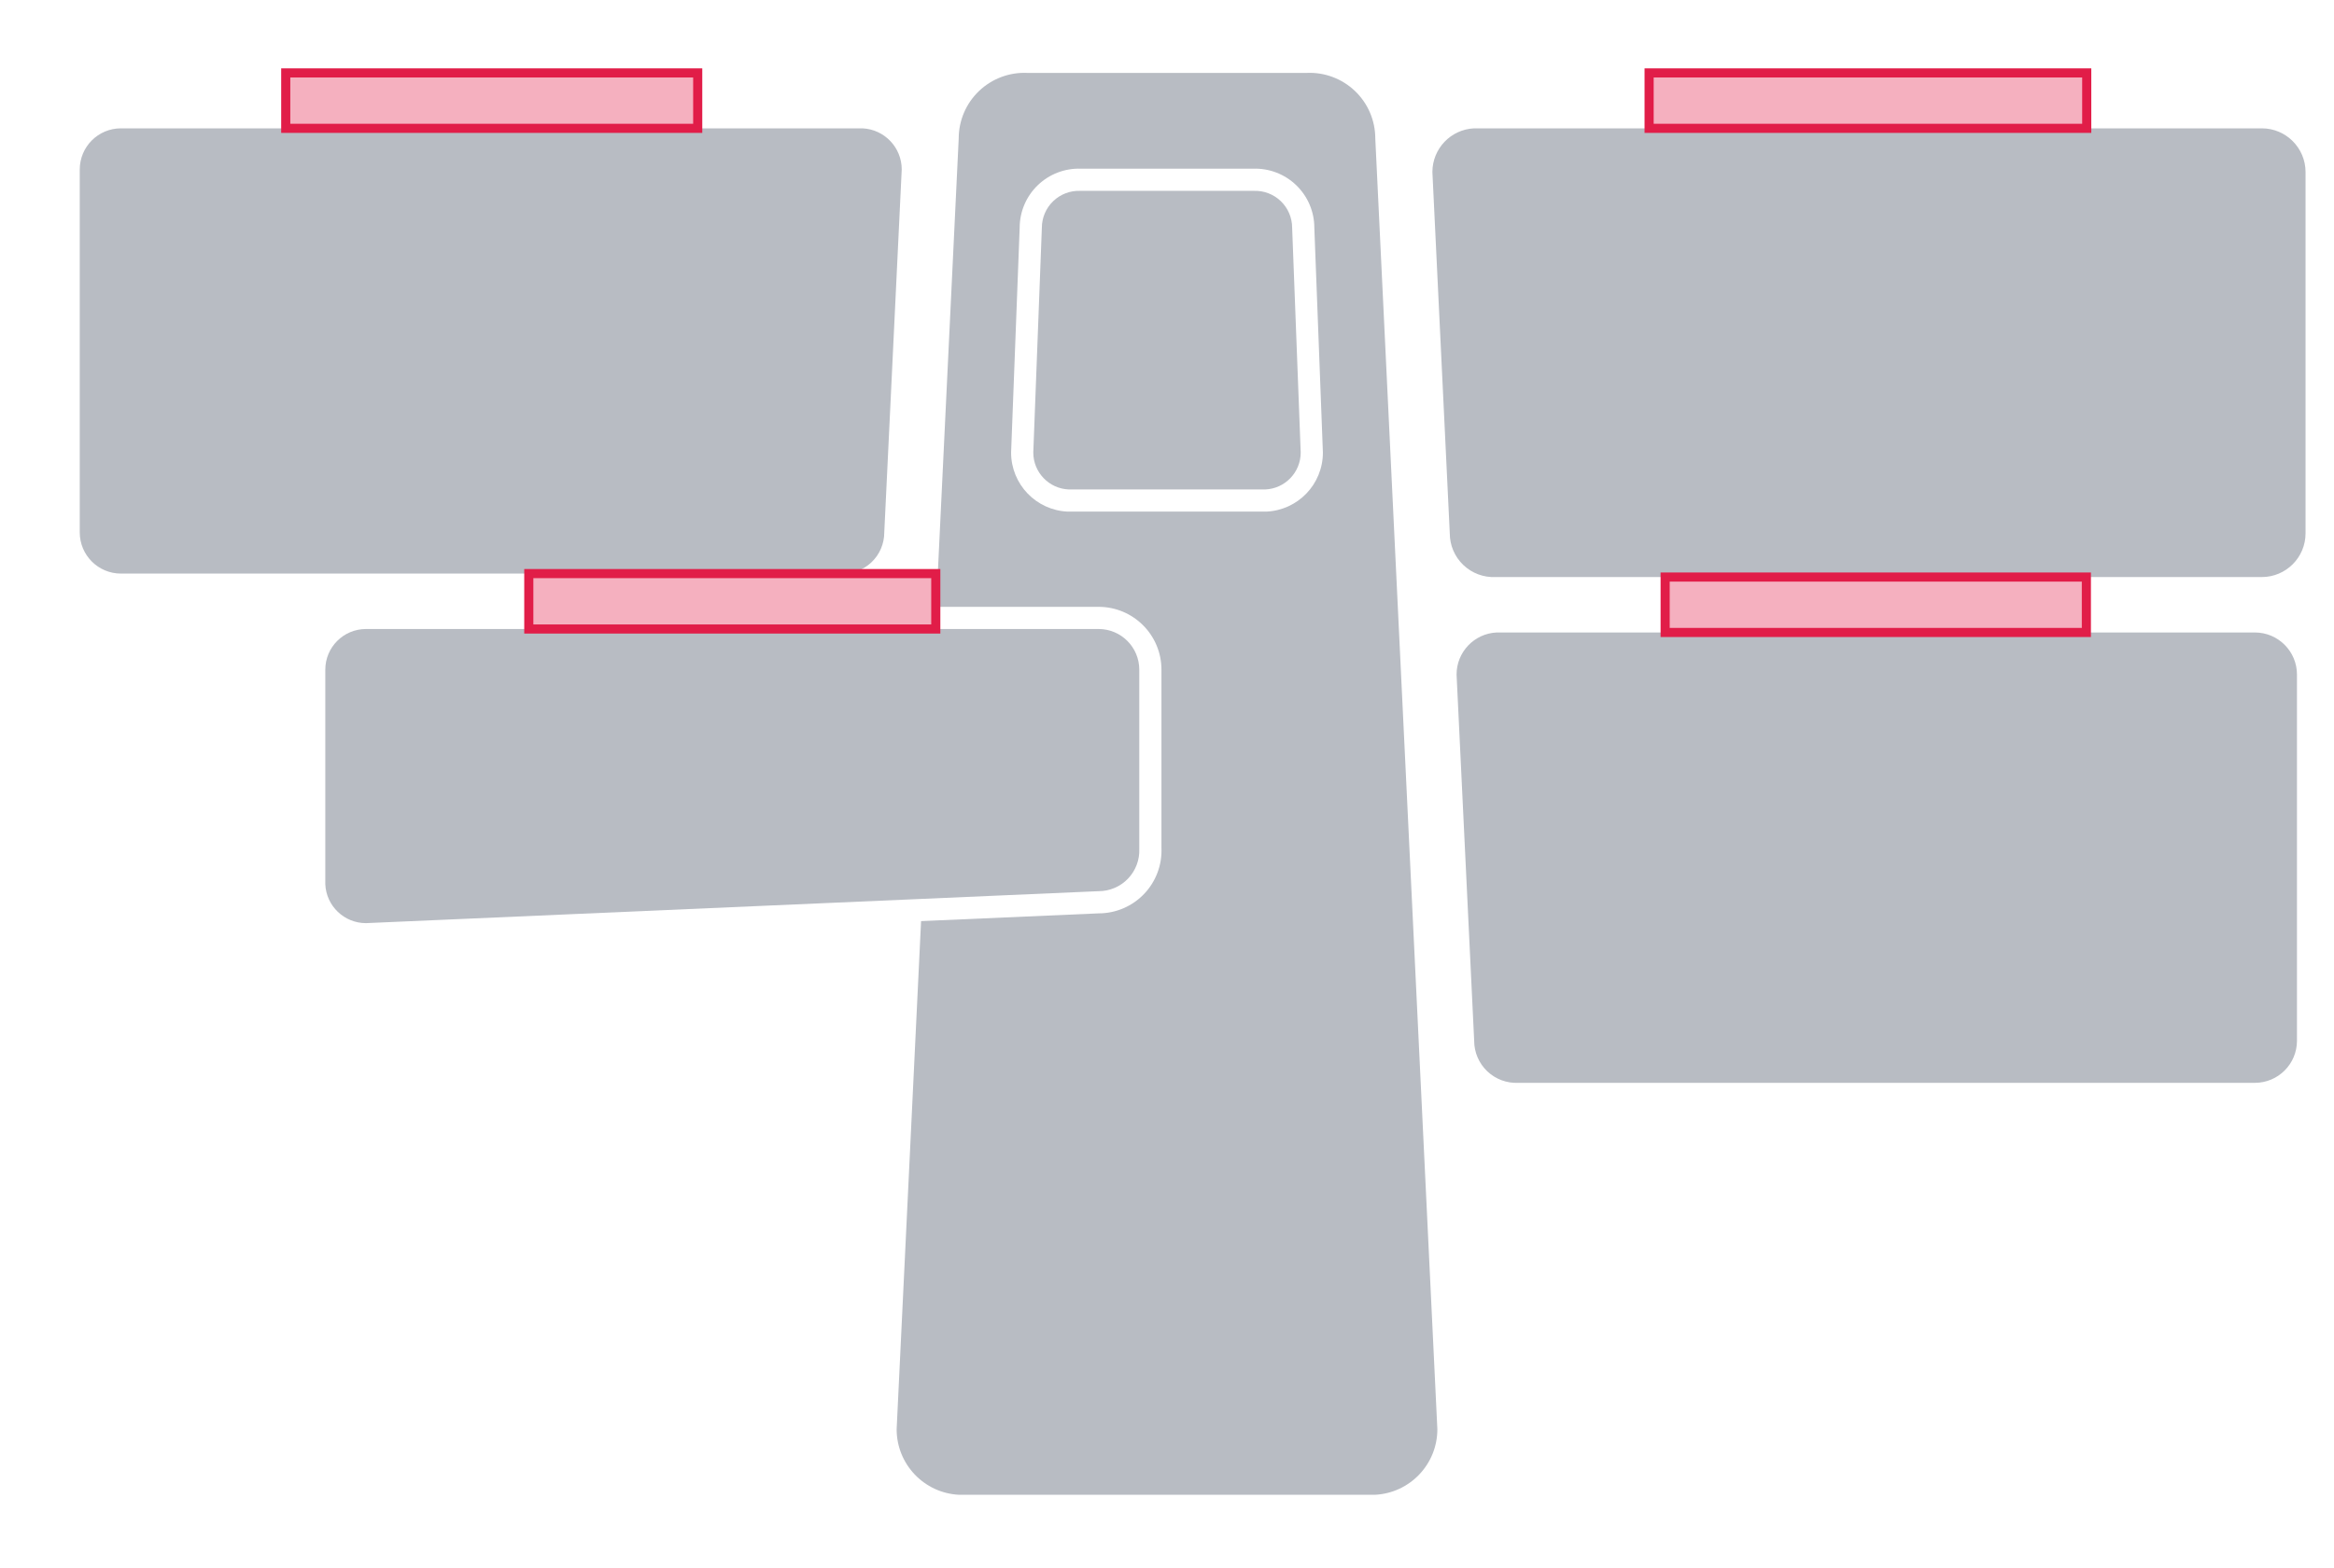
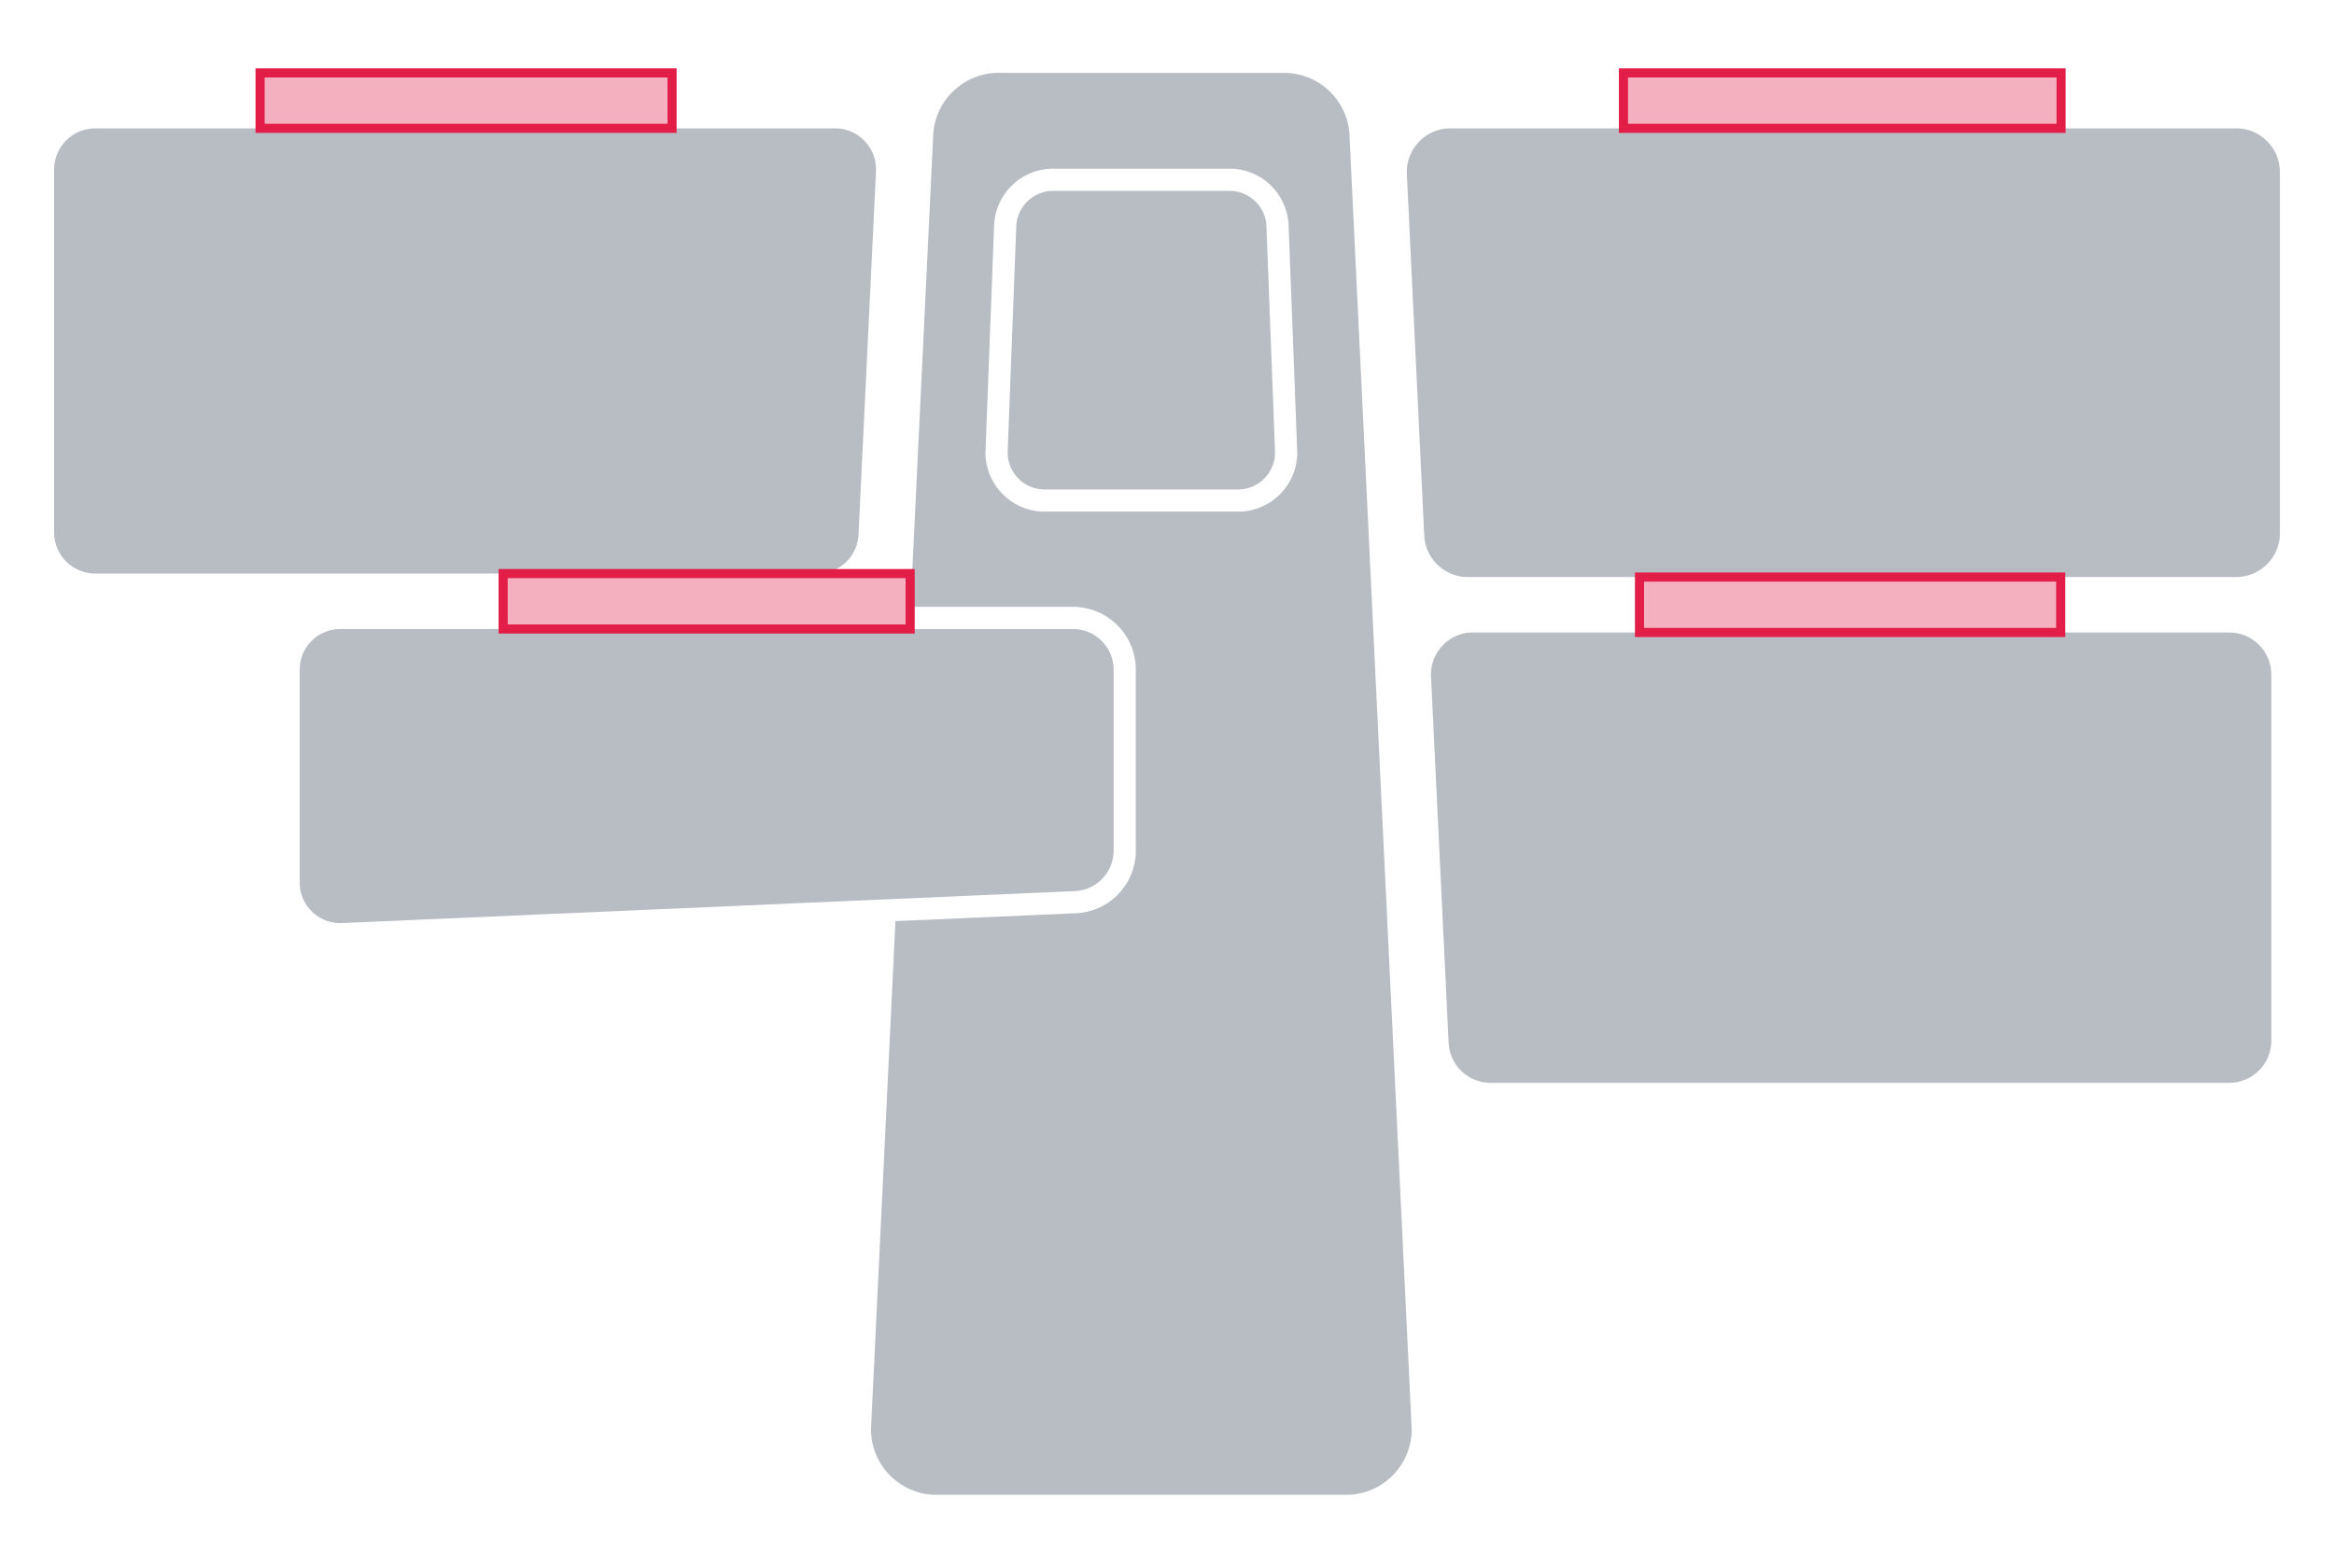
<svg xmlns="http://www.w3.org/2000/svg" width="384.0" height="258.0" viewBox="0 0 384.0 258.0">
  <defs>
</defs>
-   <path d="M157.731 22.788C157.731 19.833 158.942 17.008 161.08 14.97C163.219 12.931 166.099 11.858 169.05 12.0H214.95C217.901 11.858 220.781 12.931 222.92 14.97C225.058 17.008 226.269 19.833 226.269 22.788L236.481 235.212C236.481 240.976 231.956 245.723 226.2 246.0H157.8C152.044 245.723 147.519 240.976 147.519 235.212L151.539 151.588L180.754 150.313C183.575 150.313 186.275 149.161 188.226 147.122C190.177 145.084 191.211 142.337 191.088 139.518V110.212C191.088 104.499 186.457 99.868 180.744 99.868H154.026ZM167.76 37.487 166.351 74.473C166.351 79.704 170.485 83.999 175.712 84.198H208.288C213.515 83.999 217.649 79.704 217.649 74.473L216.24 37.487C216.24 34.842 215.163 32.31 213.257 30.476C211.352 28.641 208.781 27.661 206.138 27.762H177.862C175.219 27.661 172.648 28.641 170.743 30.476C168.837 32.31 167.76 34.842 167.76 37.487Z" fill="#B8BCC3" />
-   <path fill="#B8BCC3" d="M 13.121 27.898 A 6.778 6.778 0 0 1 19.899 21.12 L 141.903 21.12 A 6.778 6.778 0 0 1 148.356 27.89 L 145.484 87.625 A 6.778 6.778 0 0 1 138.38 94.396 L 19.899 94.396 A 6.778 6.778 0 0 1 13.121 87.618 Z" />
-   <path fill="#B8BCC3" d="M 53.52 110.212 A 6.696 6.696 0 0 1 60.216 103.516 L 180.744 103.516 A 6.696 6.696 0 0 1 187.44 110.212 L 187.44 139.674 A 6.696 6.696 0 0 1 180.75 146.662 L 60.21 151.922 A 6.696 6.696 0 0 1 53.52 145.518 Z" />
-   <path fill="#B8BCC3" d="M 235.665 28.312 A 7.2 7.2 0 0 1 242.519 21.12 L 372.119 21.12 A 7.2 7.2 0 0 1 379.319 28.32 L 379.319 87.766 A 7.2 7.2 0 0 1 372.119 94.966 L 246.069 94.966 A 7.2 7.2 0 0 1 238.524 87.774 Z" />
-   <path fill="#B8BCC3" d="M 239.641 111.008 A 6.93 6.93 0 0 1 246.238 104.086 L 370.978 104.086 A 6.93 6.93 0 0 1 377.908 111.016 L 377.908 171.274 A 6.93 6.93 0 0 1 370.978 178.204 L 249.801 178.204 A 6.93 6.93 0 0 1 242.538 171.282 Z" />
-   <path fill="#B8BCC3" d="M 171.41 37.49 A 6.084 6.084 0 0 1 177.726 31.41 L 206.274 31.41 A 6.084 6.084 0 0 1 212.59 37.49 L 213.998 74.47 A 6.084 6.084 0 0 1 208.146 80.55 L 175.854 80.55 A 6.084 6.084 0 0 1 170.002 74.47 Z" />
-   <rect x="47.011" y="12" width="67.78" height="9.12" fill="#E11D48" fill-opacity="0.35" stroke="#E11D48" stroke-width="1.5" />
-   <rect x="271.319" y="12" width="72.0" height="9.12" fill="#E11D48" fill-opacity="0.35" stroke="#E11D48" stroke-width="1.5" />
-   <rect x="87.0" y="94.396" width="66.96" height="9.12" fill="#E11D48" fill-opacity="0.35" stroke="#E11D48" stroke-width="1.5" />
-   <rect x="273.958" y="94.966" width="69.3" height="9.12" fill="#E11D48" fill-opacity="0.35" stroke="#E11D48" stroke-width="1.5" />
+   <path d="M153.511 22.788C153.511 19.833 154.722 17.008 156.86 14.97C158.999 12.931 161.879 11.858 164.83 12.0H210.73C213.681 11.858 216.561 12.931 218.7 14.97C220.838 17.008 222.049 19.833 222.049 22.788L232.261 235.212C232.261 240.976 227.736 245.723 221.98 246.0H153.58C147.824 245.723 143.299 240.976 143.299 235.212L147.319 151.588L176.534 150.313C179.355 150.313 182.055 149.161 184.006 147.122C185.957 145.084 186.991 142.337 186.868 139.518V110.212C186.868 104.499 182.237 99.868 176.524 99.868H149.806ZM163.54 37.487 162.131 74.473C162.131 79.704 166.265 83.999 171.492 84.198H204.068C209.295 83.999 213.429 79.704 213.429 74.473L212.02 37.487C212.02 34.842 210.943 32.31 209.037 30.476C207.132 28.641 204.561 27.661 201.918 27.762H173.642C170.999 27.661 168.428 28.641 166.523 30.476C164.617 32.31 163.54 34.842 163.54 37.487Z" fill="#B8BCC3" />
+   <path fill="#B8BCC3" d="M 8.901 27.898 A 6.778 6.778 0 0 1 15.679 21.12 L 137.683 21.12 A 6.778 6.778 0 0 1 144.136 27.89 L 141.264 87.625 A 6.778 6.778 0 0 1 134.16 94.396 L 15.679 94.396 A 6.778 6.778 0 0 1 8.901 87.618 Z" />
+   <path fill="#B8BCC3" d="M 49.3 110.212 A 6.696 6.696 0 0 1 55.996 103.516 L 176.524 103.516 A 6.696 6.696 0 0 1 183.22 110.212 L 183.22 139.674 A 6.696 6.696 0 0 1 176.53 146.662 L 55.99 151.922 A 6.696 6.696 0 0 1 49.3 145.518 Z" />
+   <path fill="#B8BCC3" d="M 231.445 28.312 A 7.2 7.2 0 0 1 238.299 21.12 L 367.899 21.12 A 7.2 7.2 0 0 1 375.099 28.32 L 375.099 87.766 A 7.2 7.2 0 0 1 367.899 94.966 L 241.849 94.966 A 7.2 7.2 0 0 1 234.304 87.774 Z" />
+   <path fill="#B8BCC3" d="M 235.421 111.008 A 6.93 6.93 0 0 1 242.018 104.086 L 366.758 104.086 A 6.93 6.93 0 0 1 373.688 111.016 L 373.688 171.274 A 6.93 6.93 0 0 1 366.758 178.204 L 245.581 178.204 A 6.93 6.93 0 0 1 238.318 171.282 Z" />
+   <path fill="#B8BCC3" d="M 167.19 37.49 A 6.084 6.084 0 0 1 173.506 31.41 L 202.054 31.41 A 6.084 6.084 0 0 1 208.37 37.49 L 209.778 74.47 A 6.084 6.084 0 0 1 203.926 80.55 L 171.634 80.55 A 6.084 6.084 0 0 1 165.782 74.47 Z" />
+   <rect x="42.791" y="12" width="67.78" height="9.12" fill="#E11D48" fill-opacity="0.35" stroke="#E11D48" stroke-width="1.5" />
+   <rect x="267.099" y="12" width="72.0" height="9.12" fill="#E11D48" fill-opacity="0.35" stroke="#E11D48" stroke-width="1.5" />
+   <rect x="82.78" y="94.396" width="66.96" height="9.12" fill="#E11D48" fill-opacity="0.35" stroke="#E11D48" stroke-width="1.5" />
+   <rect x="269.738" y="94.966" width="69.3" height="9.12" fill="#E11D48" fill-opacity="0.35" stroke="#E11D48" stroke-width="1.5" />
</svg>
